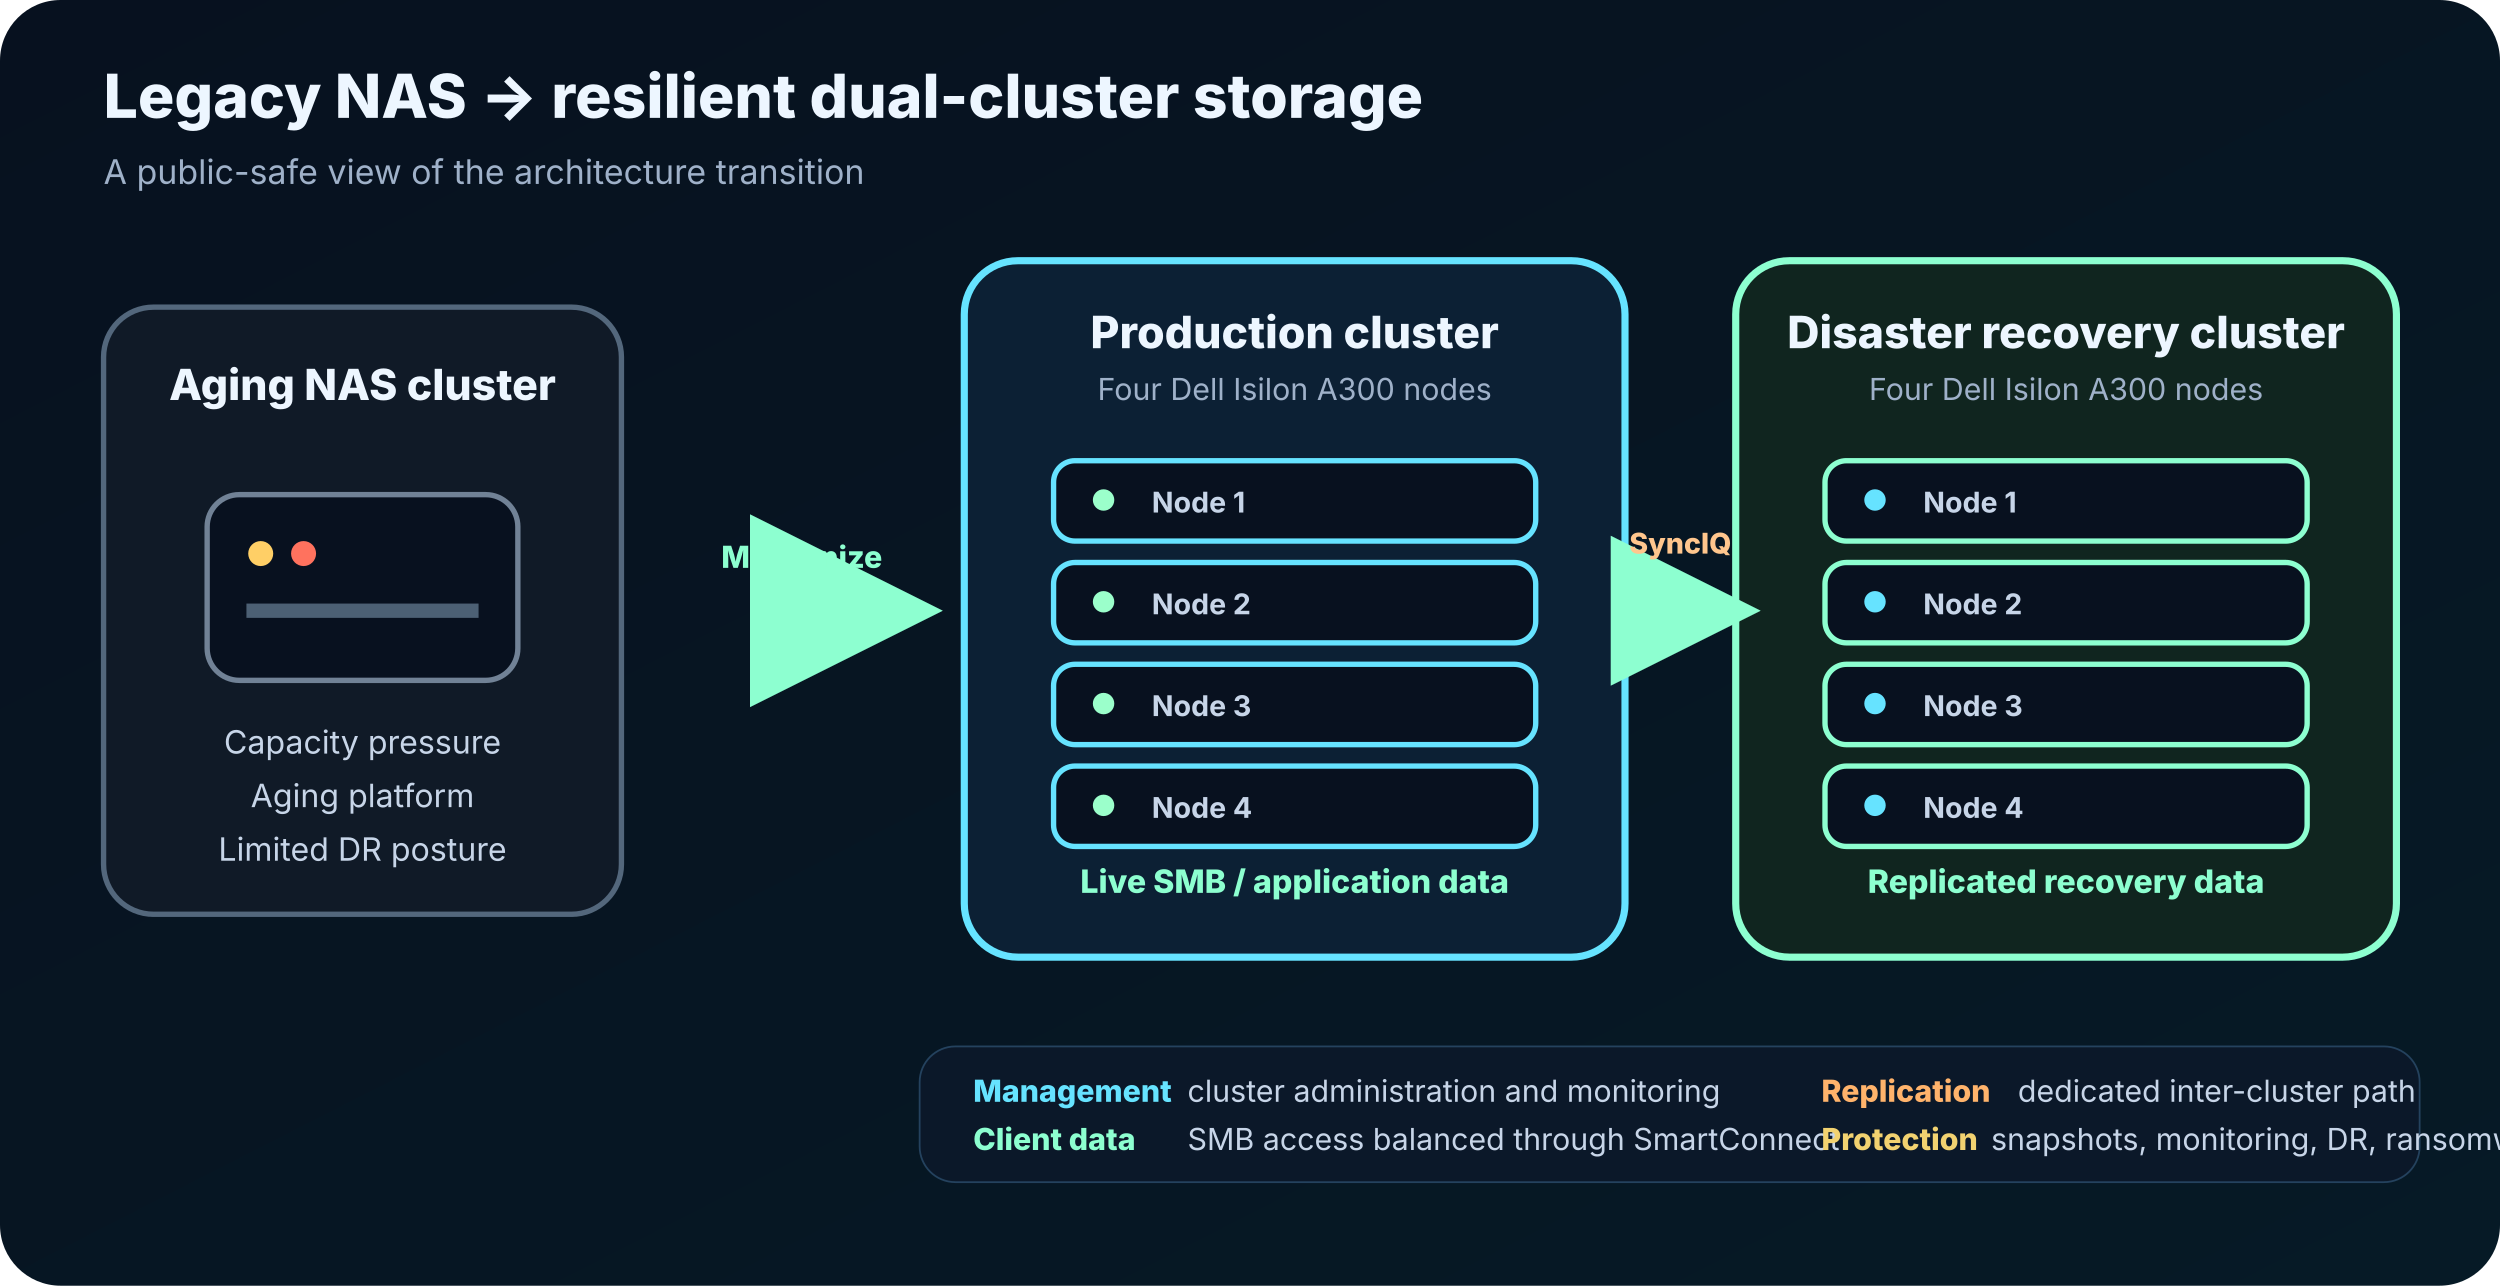
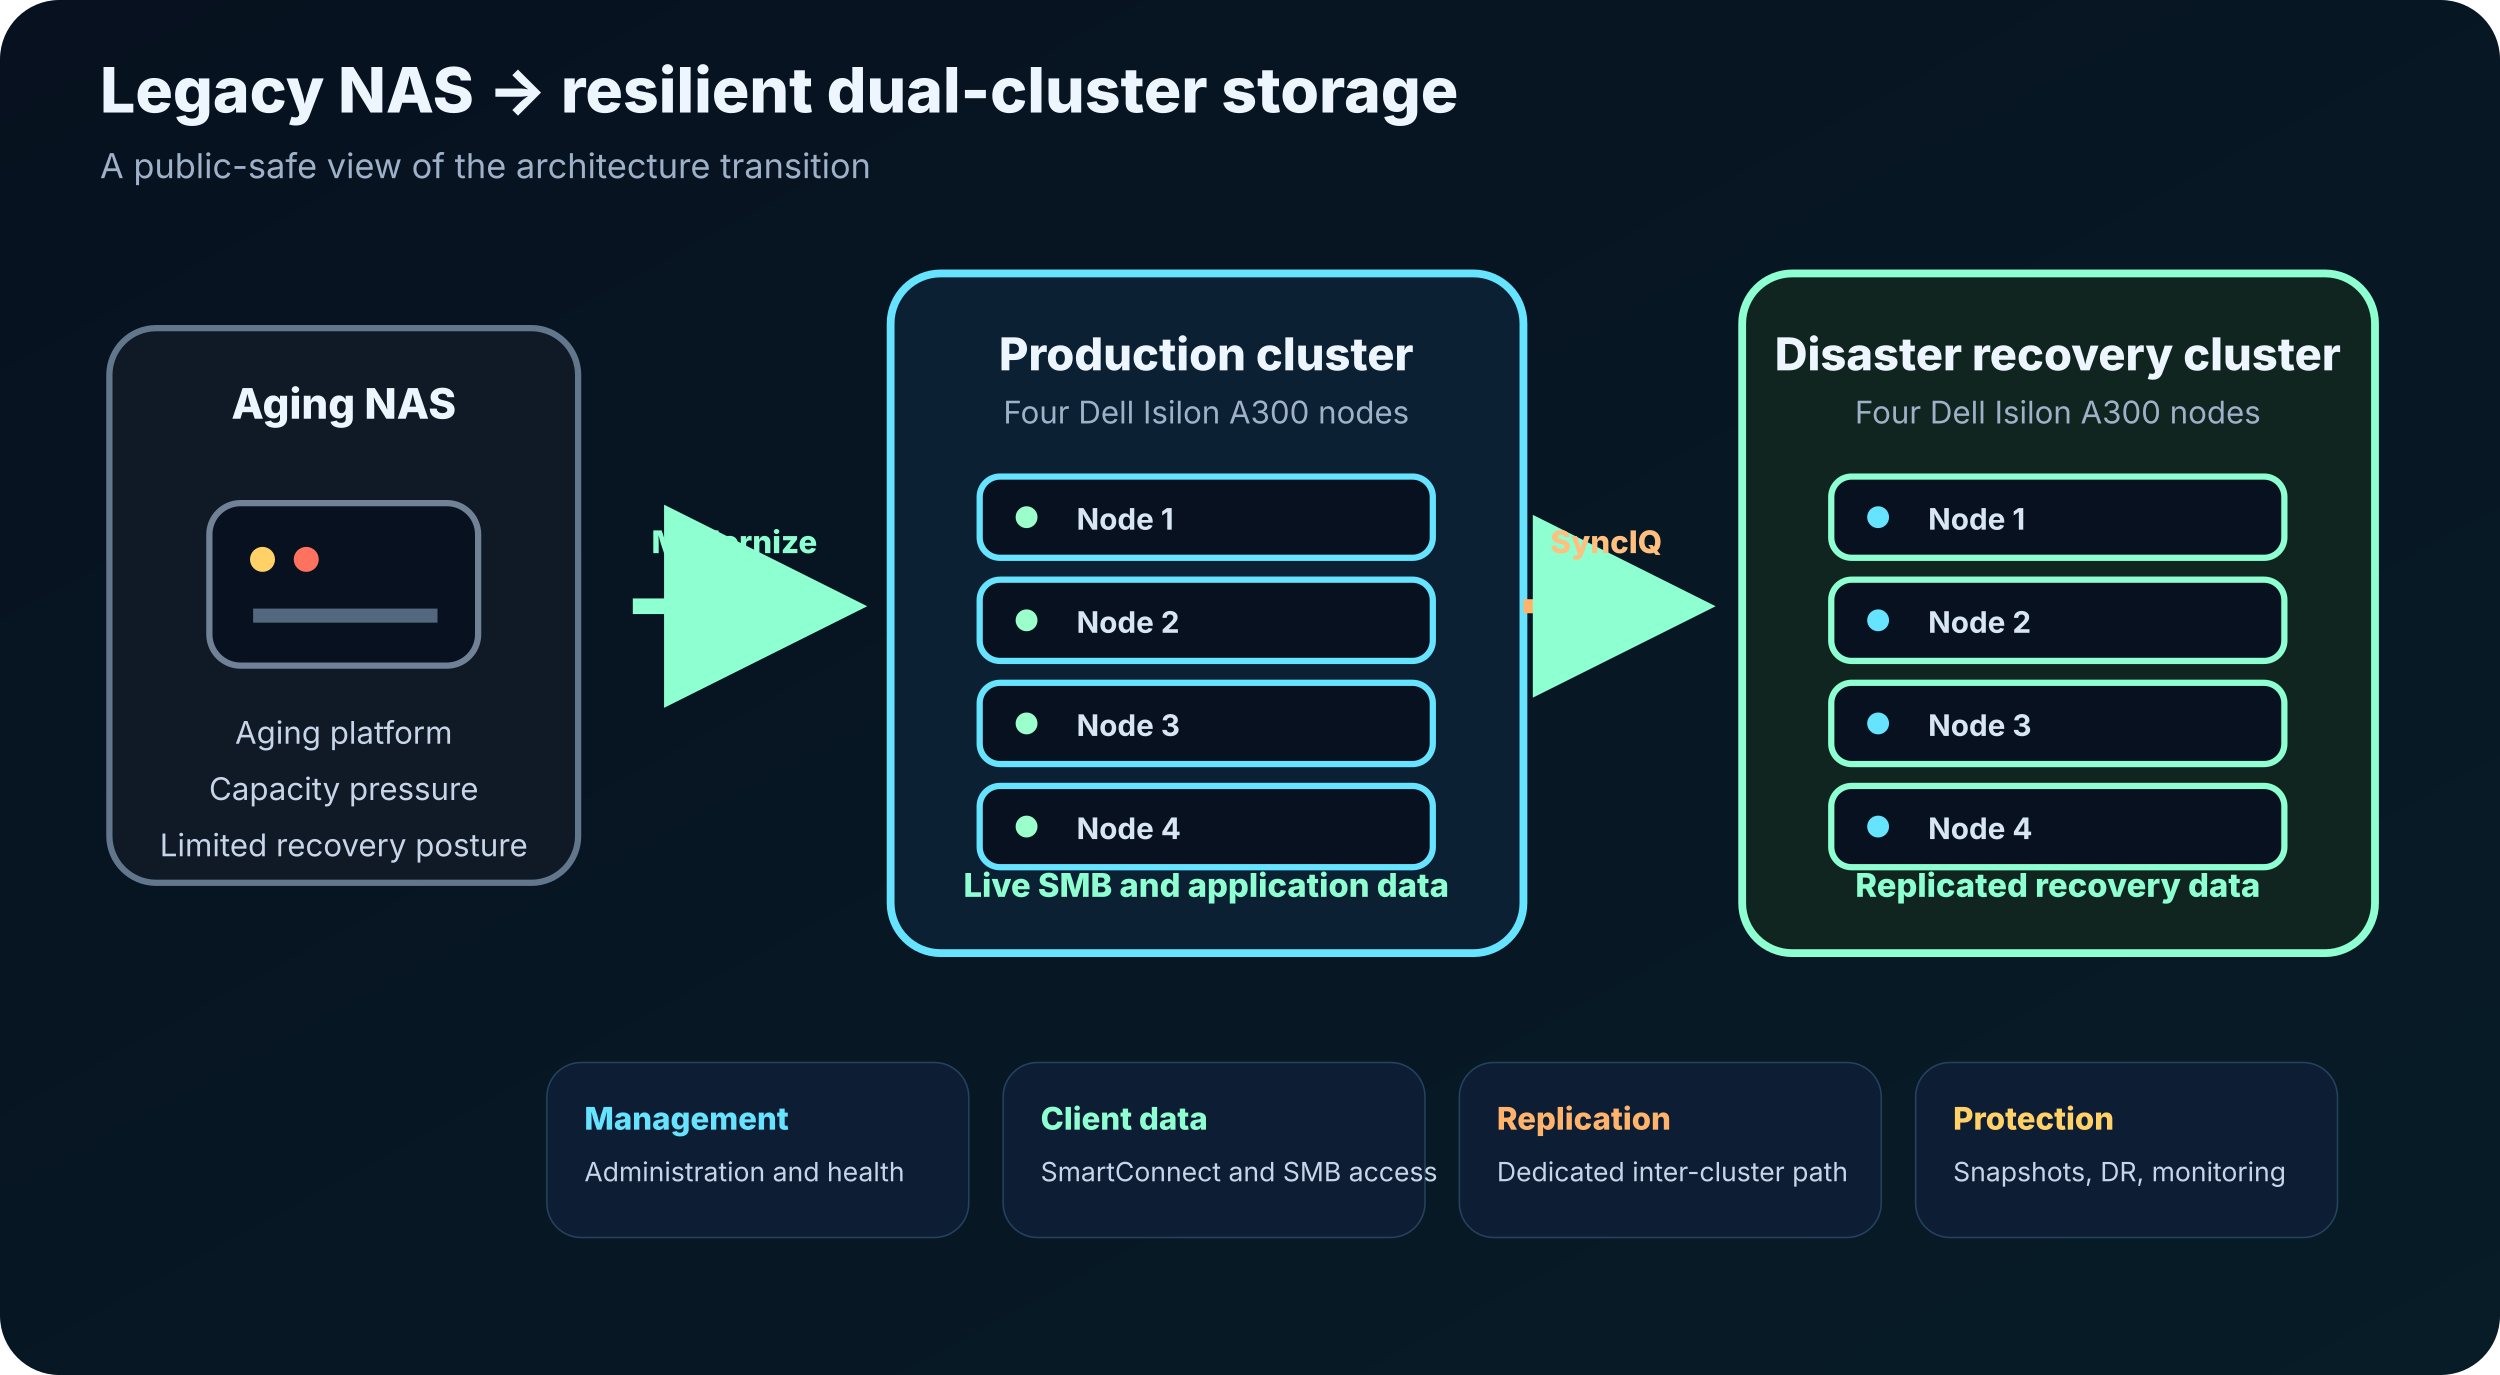
- <svg xmlns="http://www.w3.org/2000/svg" viewBox="0 0 1400 720" role="img" aria-labelledby="title desc">
+ <svg xmlns="http://www.w3.org/2000/svg" viewBox="0 0 1600 880" role="img" aria-labelledby="title desc">
  <defs>
    <linearGradient id="bg" x1="0" y1="0" x2="1" y2="1">
-       <stop offset="0" stop-color="#07111f" />
-       <stop offset="1" stop-color="#061a26" />
+       <stop stop-color="#07111f" />
+       <stop offset="1" stop-color="#071c27" />
    </linearGradient>
-     <linearGradient id="cyan" x1="0" y1="0" x2="1" y2="0">
-       <stop offset="0" stop-color="#66e3ff" />
-       <stop offset="1" stop-color="#9bffcb" />
-     </linearGradient>
-     <marker id="arrow" markerWidth="12" markerHeight="12" refX="10" refY="6" orient="auto">
-       <path d="M0 0 L12 6 L0 12 Z" fill="#8dffd0" />
+     <marker id="arrow" markerWidth="13" markerHeight="13" refX="11" refY="6.5" orient="auto">
+       <path d="M0 0 L13 6.5 L0 13 Z" fill="#8dffd0" />
    </marker>
  </defs>
-   <rect width="1400" height="720" rx="34" fill="url(#bg)" />
+   <rect width="1600" height="880" rx="38" fill="url(#bg)" />
  <g font-family="Inter,Segoe UI,Arial,sans-serif">
-     <text x="58" y="66" fill="#edf6ff" font-size="34" font-weight="800">Legacy NAS → resilient dual-cluster storage</text>
-     <text x="58" y="103" fill="#9fb1c9" font-size="19">A public-safe view of the architecture transition</text>
-     <g transform="translate(58 172)">
-       <rect width="290" height="340" rx="28" fill="#101a27" stroke="#53677c" stroke-width="3" />
-       <text x="145" y="52" fill="#edf6ff" font-size="24" font-weight="800" text-anchor="middle">Aging NAS cluster</text>
-       <rect x="58" y="105" width="174" height="104" rx="18" fill="#08111f" stroke="#718296" stroke-width="3" />
-       <circle cx="88" cy="138" r="7" fill="#ffcf66" />
-       <circle cx="112" cy="138" r="7" fill="#ff725e" />
-       <line x1="80" y1="170" x2="210" y2="170" stroke="#4c6074" stroke-width="8" />
-       <text x="145" y="250" fill="#c7d5e8" font-size="18" text-anchor="middle">Capacity pressure</text>
-       <text x="145" y="280" fill="#c7d5e8" font-size="18" text-anchor="middle">Aging platform</text>
-       <text x="145" y="310" fill="#c7d5e8" font-size="18" text-anchor="middle">Limited DR posture</text>
+     <text x="64" y="72" fill="#edf6ff" font-size="40" font-weight="800">Legacy NAS → resilient dual-cluster storage</text>
+     <text x="64" y="114" fill="#9fb1c9" font-size="22">A public-safe view of the architecture transition</text>
+     <g transform="translate(70 210)">
+       <rect width="300" height="355" rx="30" fill="#101a27" stroke="#62778c" stroke-width="4" />
+       <text x="150" y="58" fill="#edf6ff" font-size="27" font-weight="800" text-anchor="middle">Aging NAS</text>
+       <rect x="64" y="112" width="172" height="104" rx="20" fill="#08111f" stroke="#718296" stroke-width="4" />
+       <circle cx="98" cy="148" r="8" fill="#ffd166" />
+       <circle cx="126" cy="148" r="8" fill="#ff725e" />
+       <line x1="92" y1="184" x2="210" y2="184" stroke="#53687e" stroke-width="9" />
+       <text x="150" y="266" fill="#c7d5e8" font-size="20" text-anchor="middle">Aging platform</text>
+       <text x="150" y="302" fill="#c7d5e8" font-size="20" text-anchor="middle">Capacity pressure</text>
+       <text x="150" y="338" fill="#c7d5e8" font-size="20" text-anchor="middle">Limited recovery posture</text>
    </g>
-     <path d="M388 342 H510" stroke="url(#cyan)" stroke-width="9" marker-end="url(#arrow)" />
-     <text x="449" y="318" fill="#8dffd0" font-size="17" font-weight="800" text-anchor="middle">Modernize</text>
-     <g transform="translate(540 146)">
-       <rect width="370" height="390" rx="30" fill="#0c2034" stroke="#66e3ff" stroke-width="4" />
-       <text x="185" y="49" fill="#edf6ff" font-size="25" font-weight="800" text-anchor="middle">Production cluster</text>
-       <text x="185" y="78" fill="#9fb1c9" font-size="17" text-anchor="middle">Four Dell Isilon A300 nodes</text>
-       <g transform="translate(50 112)">
-         <g fill="#08111f" stroke="#66e3ff" stroke-width="3">
-           <rect width="270" height="45" rx="12" />
-           <rect y="57" width="270" height="45" rx="12" />
-           <rect y="114" width="270" height="45" rx="12" />
-           <rect y="171" width="270" height="45" rx="12" />
+     <path d="M405 388 H535" stroke="#8dffd0" stroke-width="10" marker-end="url(#arrow)" />
+     <text x="470" y="354" fill="#8dffd0" font-size="20" font-weight="800" text-anchor="middle">Modernize</text>
+     <g transform="translate(570 175)">
+       <rect width="405" height="435" rx="32" fill="#0c2034" stroke="#66e3ff" stroke-width="5" />
+       <text x="202" y="62" fill="#edf6ff" font-size="29" font-weight="800" text-anchor="middle">Production cluster</text>
+       <text x="202" y="96" fill="#9fb1c9" font-size="20" text-anchor="middle">Four Dell Isilon A300 nodes</text>
+       <g transform="translate(57 130)">
+         <g fill="#08111f" stroke="#66e3ff" stroke-width="4">
+           <rect width="290" height="52" rx="13" />
+           <rect y="66" width="290" height="52" rx="13" />
+           <rect y="132" width="290" height="52" rx="13" />
+           <rect y="198" width="290" height="52" rx="13" />
        </g>
        <g fill="#9bffcb">
-           <circle cx="28" cy="22" r="6" />
-           <circle cx="28" cy="79" r="6" />
-           <circle cx="28" cy="136" r="6" />
-           <circle cx="28" cy="193" r="6" />
+           <circle cx="30" cy="26" r="7" />
+           <circle cx="30" cy="92" r="7" />
+           <circle cx="30" cy="158" r="7" />
+           <circle cx="30" cy="224" r="7" />
        </g>
-         <g fill="#c7d5e8" font-size="16" font-weight="700">
-           <text x="55" y="29">Node 1</text>
-           <text x="55" y="86">Node 2</text>
-           <text x="55" y="143">Node 3</text>
-           <text x="55" y="200">Node 4</text>
+         <g fill="#d8e6f4" font-size="19" font-weight="700">
+           <text x="62" y="34">Node 1</text>
+           <text x="62" y="100">Node 2</text>
+           <text x="62" y="166">Node 3</text>
+           <text x="62" y="232">Node 4</text>
        </g>
      </g>
-       <text x="185" y="354" fill="#8dffd0" font-size="18" font-weight="800" text-anchor="middle">Live SMB / application data</text>
+       <text x="202" y="399" fill="#8dffd0" font-size="21" font-weight="800" text-anchor="middle">Live SMB and application data</text>
    </g>
-     <g transform="translate(972 146)">
-       <rect width="370" height="390" rx="30" fill="#10251f" stroke="#8dffd0" stroke-width="4" />
-       <text x="185" y="49" fill="#edf6ff" font-size="25" font-weight="800" text-anchor="middle">Disaster recovery cluster</text>
-       <text x="185" y="78" fill="#9fb1c9" font-size="17" text-anchor="middle">Four Dell Isilon A300 nodes</text>
-       <g transform="translate(50 112)">
-         <g fill="#08111f" stroke="#8dffd0" stroke-width="3">
-           <rect width="270" height="45" rx="12" />
-           <rect y="57" width="270" height="45" rx="12" />
-           <rect y="114" width="270" height="45" rx="12" />
-           <rect y="171" width="270" height="45" rx="12" />
+     <path d="M975 388 H1080" stroke="#ffb36b" stroke-width="9" stroke-dasharray="15 12" marker-end="url(#arrow)" />
+     <text x="1028" y="354" fill="#ffbf7e" font-size="20" font-weight="800" text-anchor="middle">SyncIQ</text>
+     <g transform="translate(1115 175)">
+       <rect width="405" height="435" rx="32" fill="#10251f" stroke="#8dffd0" stroke-width="5" />
+       <text x="202" y="62" fill="#edf6ff" font-size="29" font-weight="800" text-anchor="middle">Disaster recovery cluster</text>
+       <text x="202" y="96" fill="#9fb1c9" font-size="20" text-anchor="middle">Four Dell Isilon A300 nodes</text>
+       <g transform="translate(57 130)">
+         <g fill="#08111f" stroke="#8dffd0" stroke-width="4">
+           <rect width="290" height="52" rx="13" />
+           <rect y="66" width="290" height="52" rx="13" />
+           <rect y="132" width="290" height="52" rx="13" />
+           <rect y="198" width="290" height="52" rx="13" />
        </g>
        <g fill="#66e3ff">
-           <circle cx="28" cy="22" r="6" />
-           <circle cx="28" cy="79" r="6" />
-           <circle cx="28" cy="136" r="6" />
-           <circle cx="28" cy="193" r="6" />
+           <circle cx="30" cy="26" r="7" />
+           <circle cx="30" cy="92" r="7" />
+           <circle cx="30" cy="158" r="7" />
+           <circle cx="30" cy="224" r="7" />
        </g>
-         <g fill="#c7d5e8" font-size="16" font-weight="700">
-           <text x="55" y="29">Node 1</text>
-           <text x="55" y="86">Node 2</text>
-           <text x="55" y="143">Node 3</text>
-           <text x="55" y="200">Node 4</text>
+         <g fill="#d8e6f4" font-size="19" font-weight="700">
+           <text x="62" y="34">Node 1</text>
+           <text x="62" y="100">Node 2</text>
+           <text x="62" y="166">Node 3</text>
+           <text x="62" y="232">Node 4</text>
        </g>
      </g>
-       <text x="185" y="354" fill="#8dffd0" font-size="18" font-weight="800" text-anchor="middle">Replicated recovery data</text>
+       <text x="202" y="399" fill="#8dffd0" font-size="21" font-weight="800" text-anchor="middle">Replicated recovery data</text>
    </g>
-     <path d="M910 342 H972" stroke="#ffb36b" stroke-width="7" stroke-dasharray="12 10" marker-end="url(#arrow)" />
-     <text x="941" y="310" fill="#ffc68d" font-size="16" font-weight="800" text-anchor="middle">SyncIQ</text>
-     <g transform="translate(515 586)">
-       <rect width="840" height="76" rx="20" fill="#0b1829" stroke="#24425e" />
-       <text x="30" y="31" fill="#66e3ff" font-size="17" font-weight="800">Management</text>
-       <text x="150" y="31" fill="#c7d5e8" font-size="17">cluster administration and monitoring</text>
-       <text x="30" y="58" fill="#8dffd0" font-size="17" font-weight="800">Client data</text>
-       <text x="150" y="58" fill="#c7d5e8" font-size="17">SMB access balanced through SmartConnect</text>
-       <text x="505" y="31" fill="#ffb36b" font-size="17" font-weight="800">Replication</text>
-       <text x="615" y="31" fill="#c7d5e8" font-size="17">dedicated inter-cluster path</text>
-       <text x="505" y="58" fill="#f2d270" font-size="17" font-weight="800">Protection</text>
-       <text x="600" y="58" fill="#c7d5e8" font-size="17">snapshots, monitoring, DR, ransomware defense</text>
+     <g transform="translate(350 680)">
+       <g>
+         <rect width="270" height="112" rx="22" fill="#0d1d34" stroke="#24425e" />
+         <text x="24" y="43" fill="#66e3ff" font-size="20" font-weight="800">Management</text>
+         <text x="24" y="76" fill="#c7d5e8" font-size="17">Administration and health</text>
+       </g>
+       <g transform="translate(292)">
+         <rect width="270" height="112" rx="22" fill="#0d1d34" stroke="#24425e" />
+         <text x="24" y="43" fill="#8dffd0" font-size="20" font-weight="800">Client data</text>
+         <text x="24" y="76" fill="#c7d5e8" font-size="17">SmartConnect and SMB access</text>
+       </g>
+       <g transform="translate(584)">
+         <rect width="270" height="112" rx="22" fill="#0d1d34" stroke="#24425e" />
+         <text x="24" y="43" fill="#ffb36b" font-size="20" font-weight="800">Replication</text>
+         <text x="24" y="76" fill="#c7d5e8" font-size="17">Dedicated inter-cluster path</text>
+       </g>
+       <g transform="translate(876)">
+         <rect width="270" height="112" rx="22" fill="#0d1d34" stroke="#24425e" />
+         <text x="24" y="43" fill="#ffd166" font-size="20" font-weight="800">Protection</text>
+         <text x="24" y="76" fill="#c7d5e8" font-size="17">Snapshots, DR, monitoring</text>
+       </g>
    </g>
  </g>
</svg>
